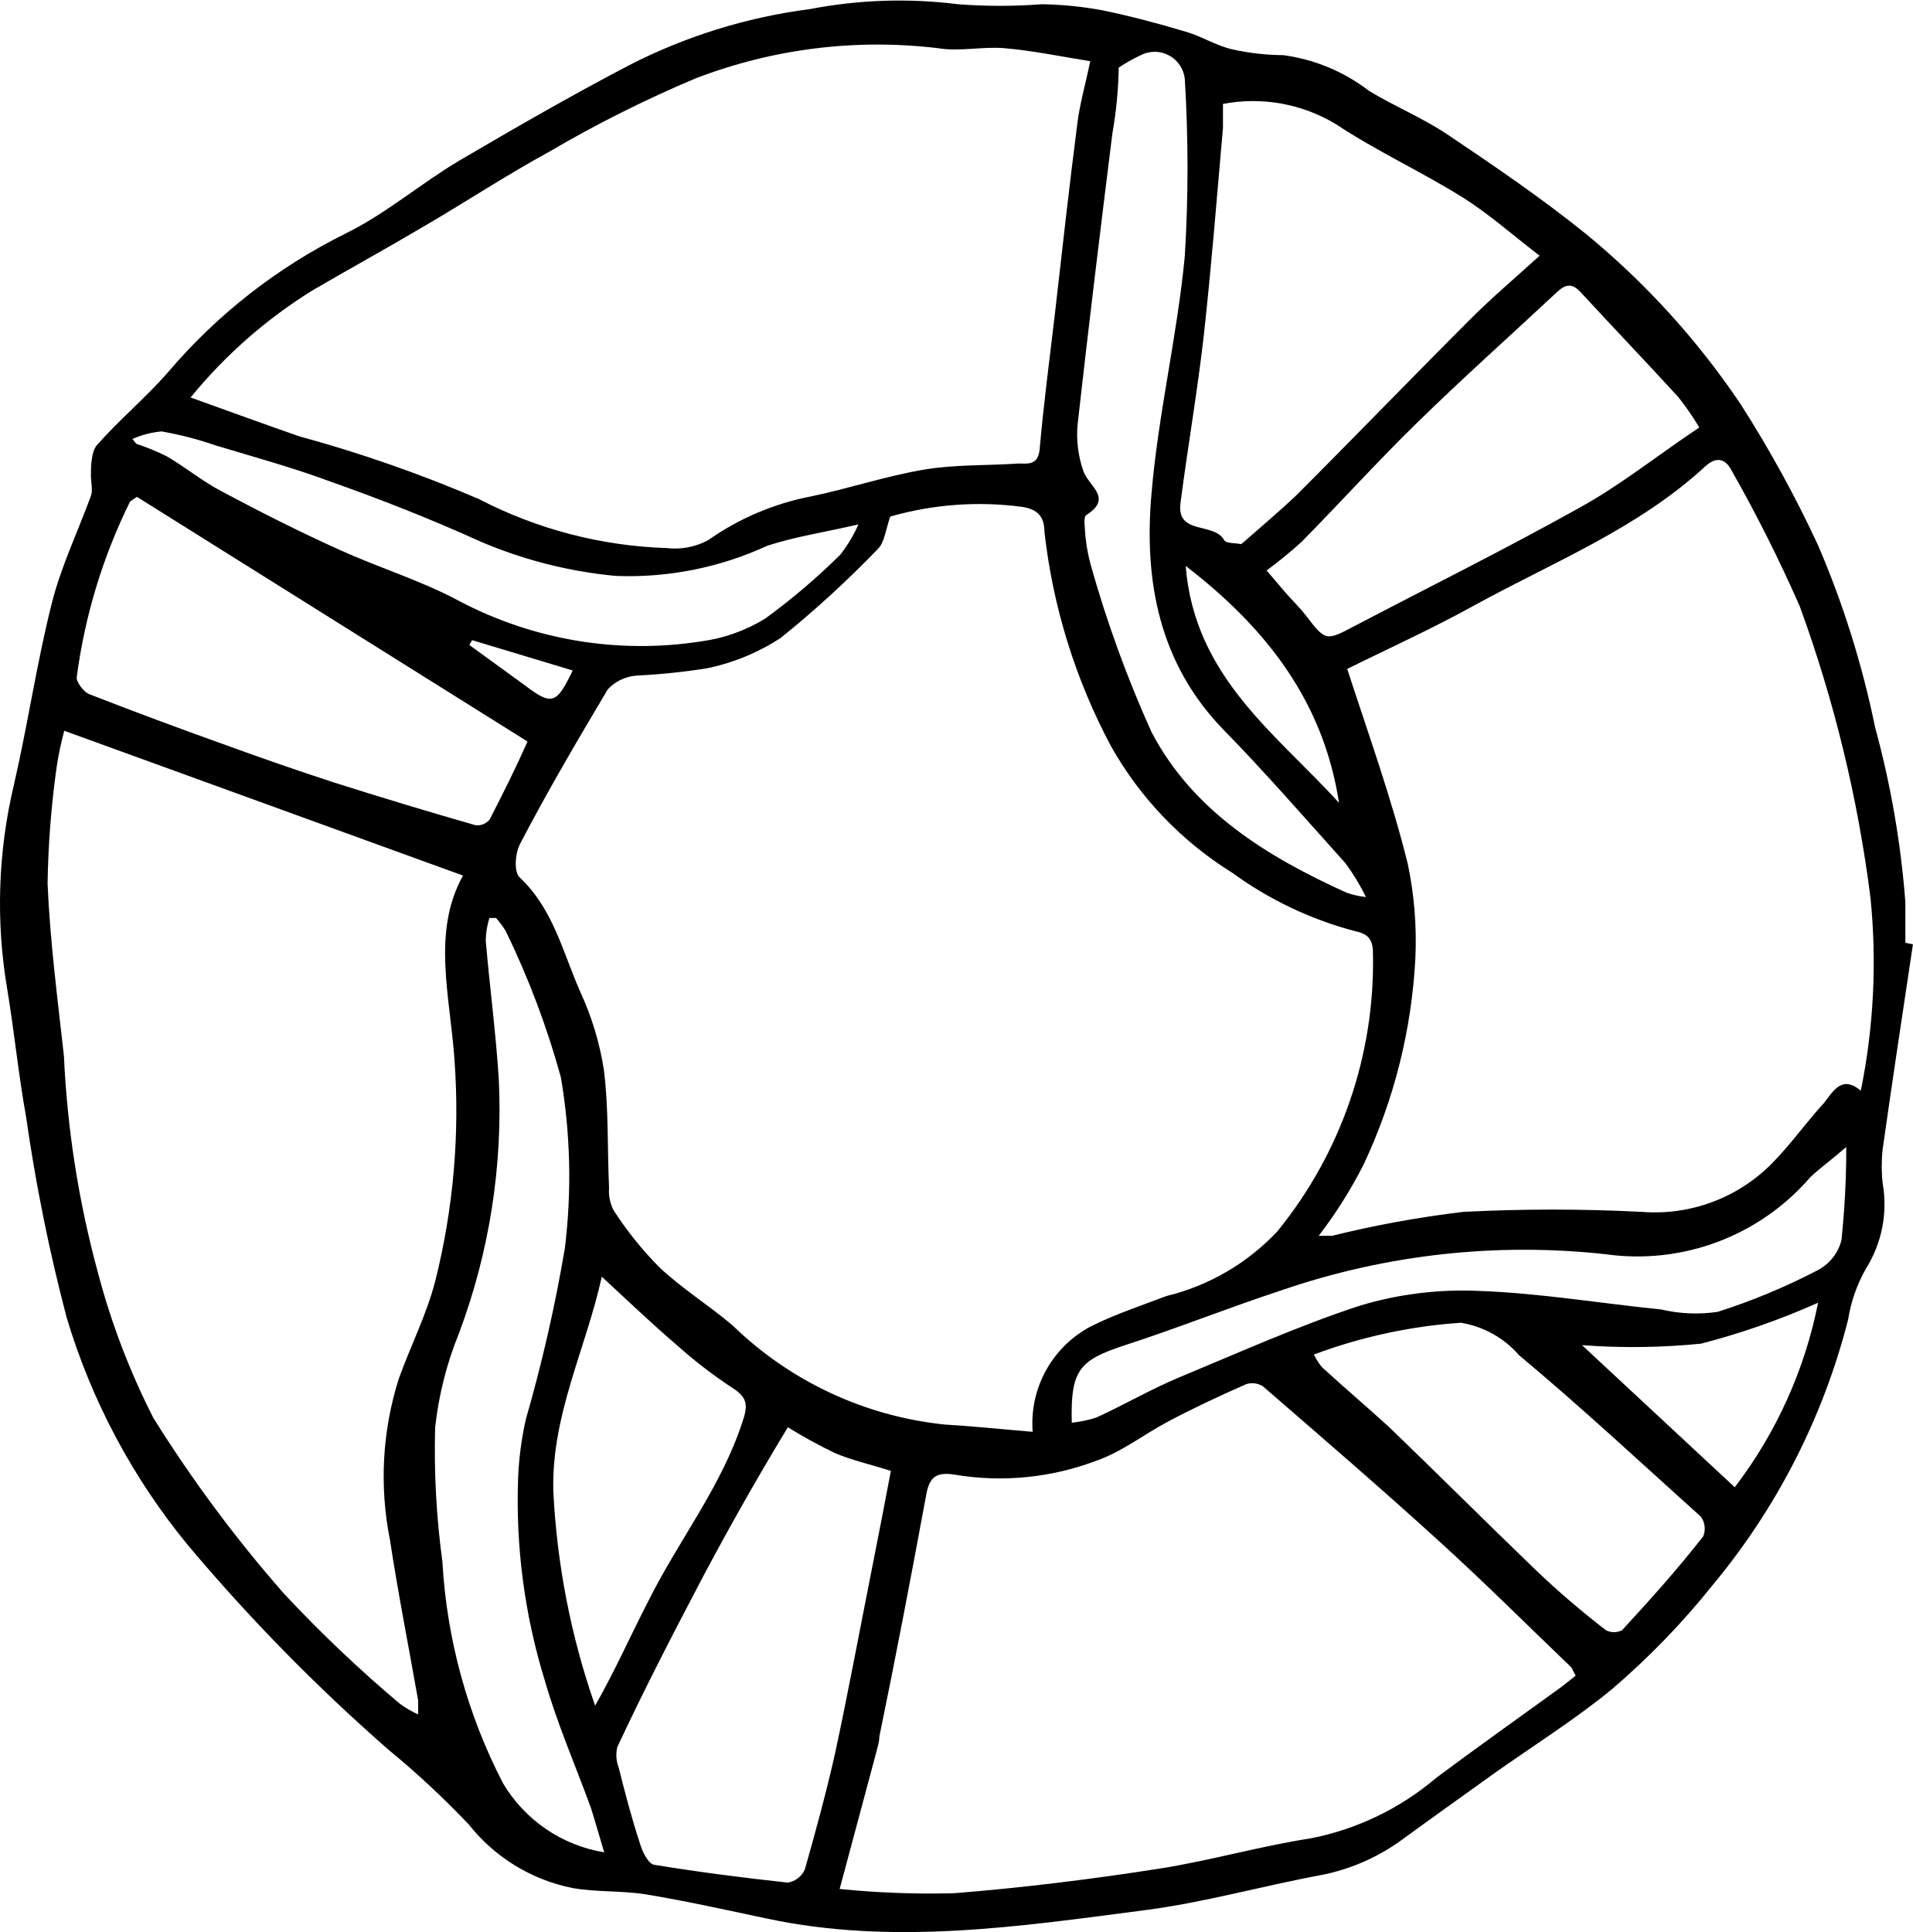
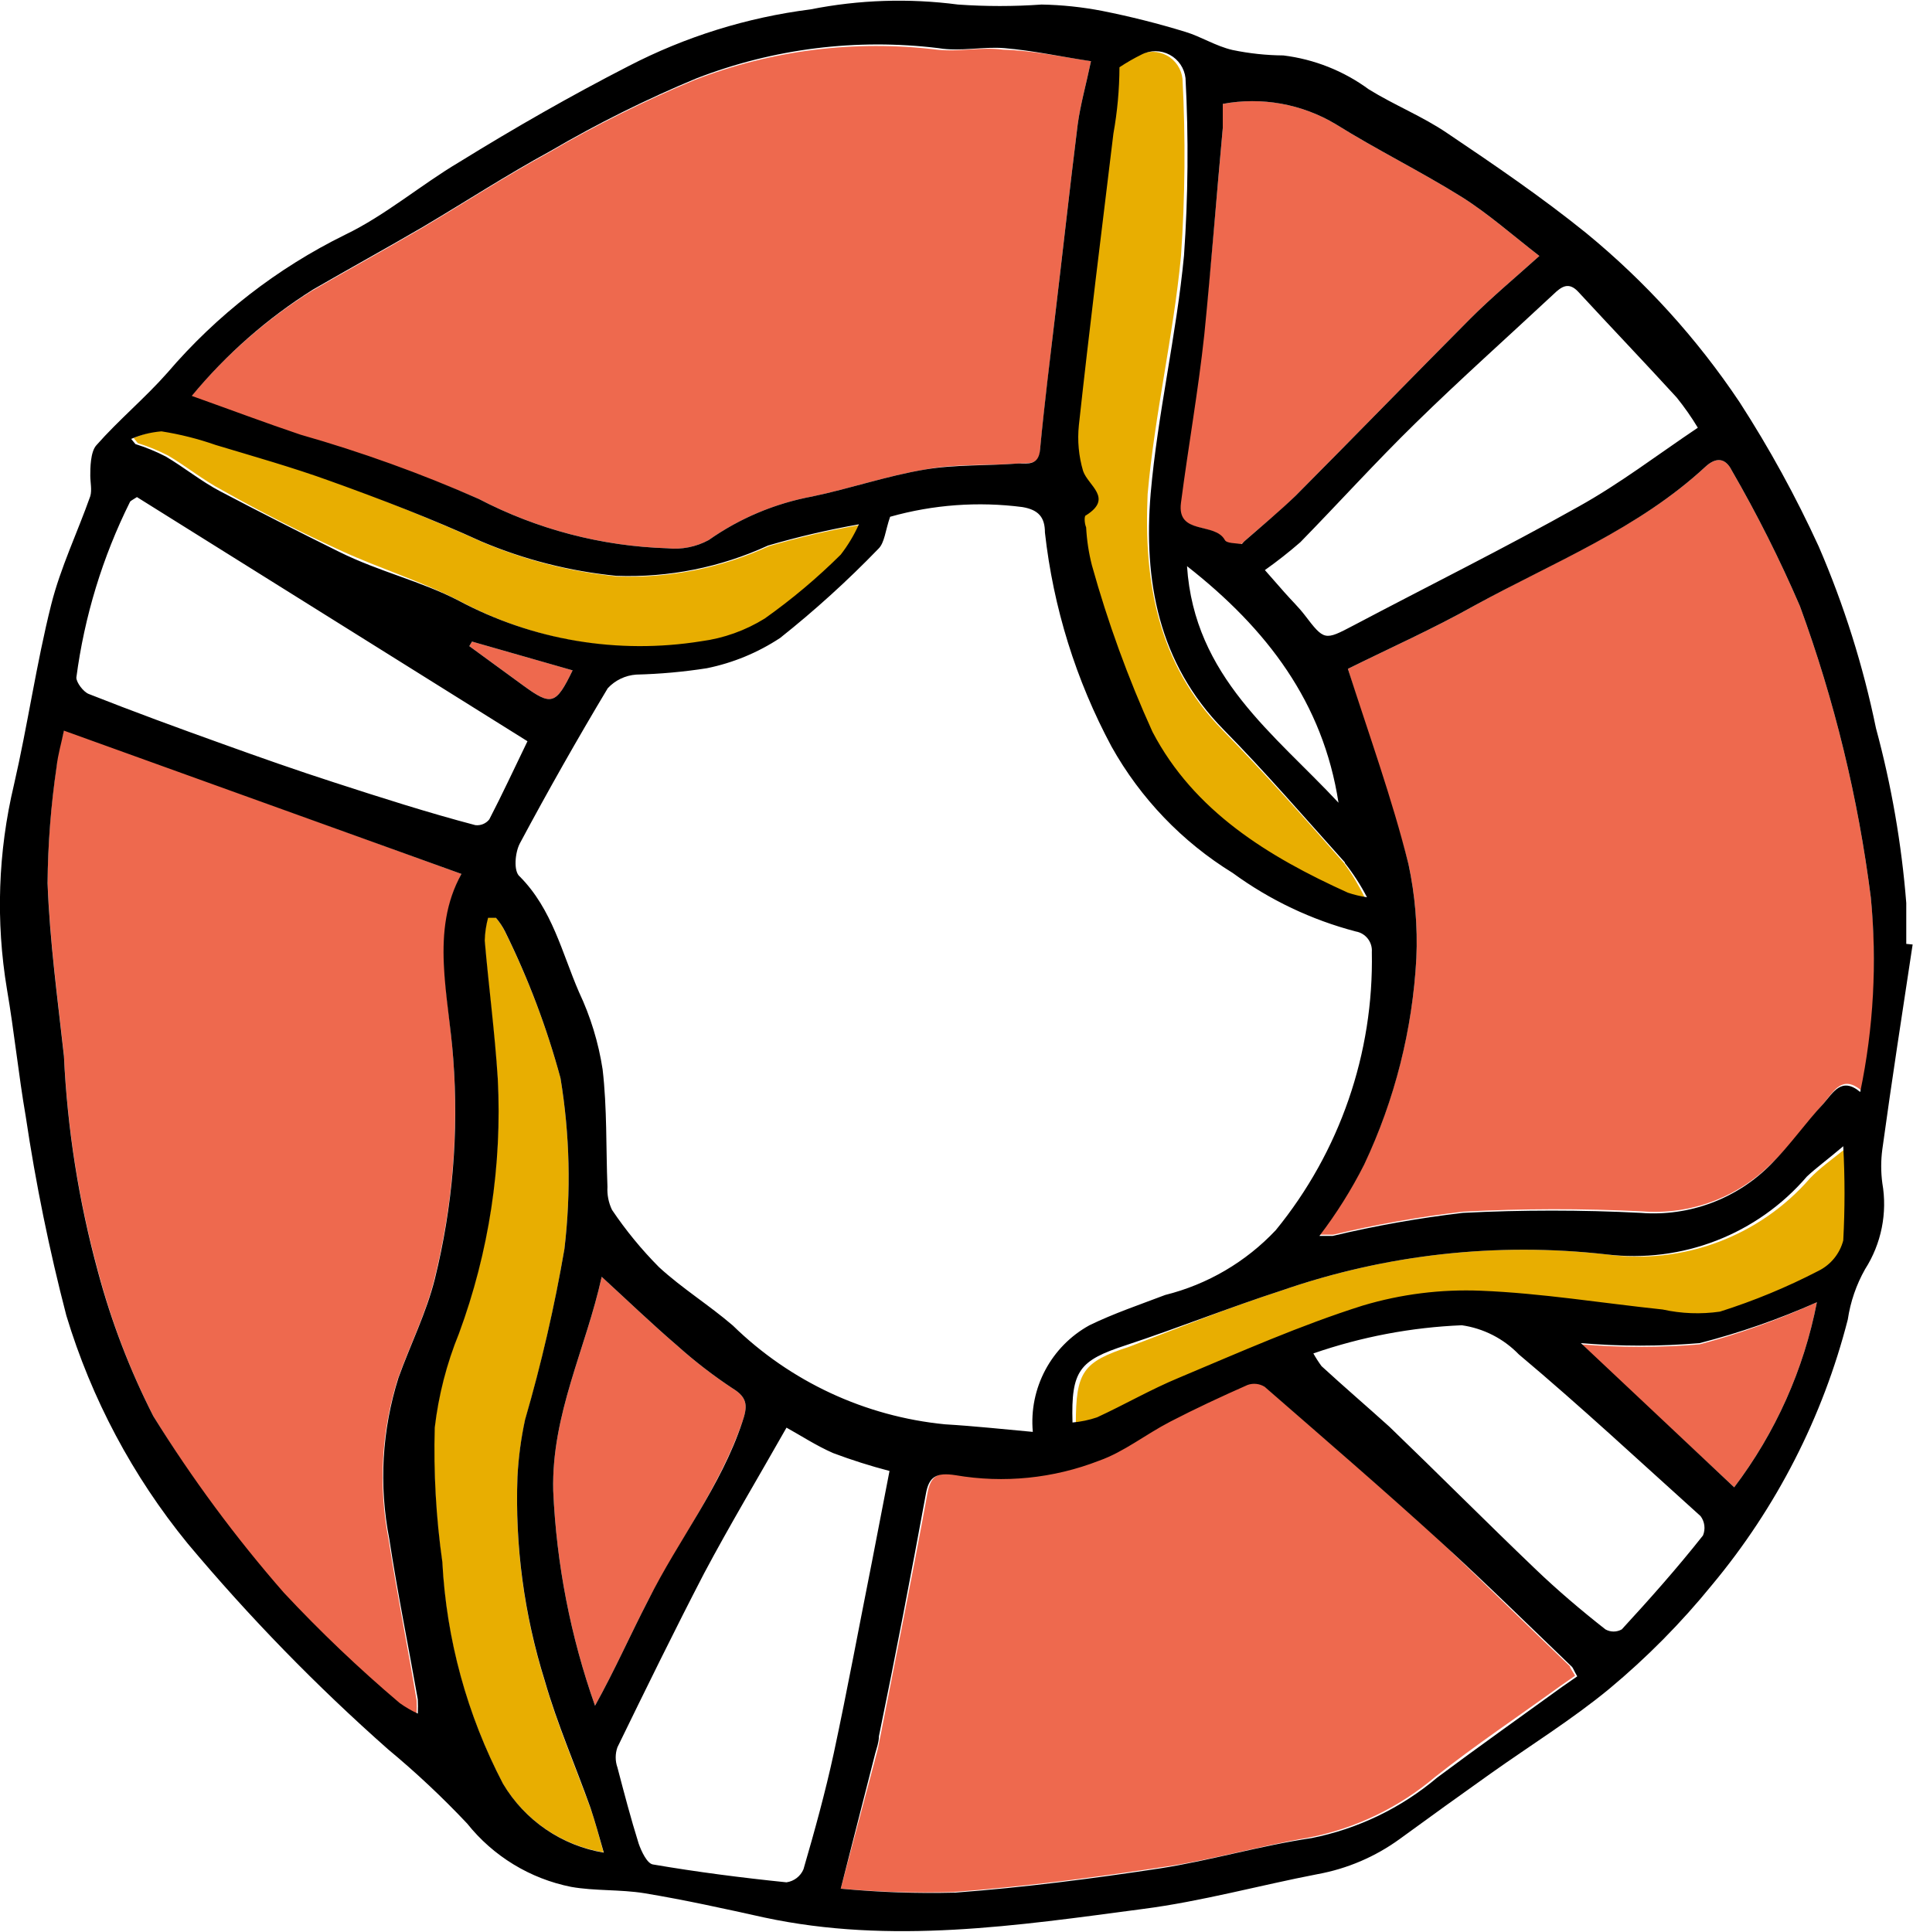
- <svg xmlns="http://www.w3.org/2000/svg" viewBox="0 0 63.13 63.77">
+ <svg xmlns="http://www.w3.org/2000/svg" viewBox="0 0 63.13 63.78">
+   <defs>
+     <style>.cls-1{fill:#ee694e;}.cls-2{fill:#e8ae01;}</style>
+   </defs>
  <g id="Layer_2" data-name="Layer 2">
    <g id="Layer_1-2" data-name="Layer 1">
-       <path d="M63.13,31.17c-.34,2.26-.68,4.51-1,6.77a5.14,5.14,0,0,0,0,1.11,4,4,0,0,1-.56,2.84,5,5,0,0,0-.58,1.67,22.32,22.32,0,0,1-4.47,8.76,25.33,25.33,0,0,1-3.34,3.45c-1.22,1-2.61,1.87-3.92,2.8-1,.72-2,1.43-3,2.16a6.7,6.7,0,0,1-2.71,1.17c-1.93.36-3.83.9-5.77,1.15-4.15.54-8.32,1.17-12.5.27-1.32-.28-2.63-.57-3.95-.79-.8-.13-1.63-.07-2.43-.21a5.82,5.82,0,0,1-3.43-2.1,29.19,29.19,0,0,0-2.63-2.45A61.65,61.65,0,0,1,6.2,51a21.55,21.55,0,0,1-4-7.51A58.62,58.62,0,0,1,.86,36.86c-.25-1.39-.39-2.81-.62-4.2A16.92,16.92,0,0,1,.46,25.9c.46-2,.75-4,1.24-5.95C2,18.73,2.56,17.57,3,16.37c.07-.2,0-.45,0-.68s0-.77.2-1c.74-.84,1.61-1.56,2.35-2.41A18.45,18.45,0,0,1,11.4,7.71c1.33-.65,2.48-1.65,3.76-2.41C17,4.22,18.84,3.16,20.73,2.17a18.13,18.13,0,0,1,6-1.87A15.54,15.54,0,0,1,31.62.14a18.14,18.14,0,0,0,2.76,0,11.85,11.85,0,0,1,2,.2c.92.19,1.83.43,2.73.7.54.15,1,.46,1.56.59a7.94,7.94,0,0,0,1.68.19A5.93,5.93,0,0,1,45.18,3c.84.51,1.77.89,2.59,1.44,1.56,1.05,3.12,2.11,4.58,3.29a26.19,26.19,0,0,1,5.08,5.59A39.24,39.24,0,0,1,60,18a30.88,30.88,0,0,1,1.88,6,30.81,30.81,0,0,1,1,5.77c0,.45,0,.9,0,1.35ZM29.38,17.05c-.16.46-.19.85-.4,1.06a34.53,34.53,0,0,1-3.22,2.95,7.11,7.11,0,0,1-2.43,1A22.16,22.16,0,0,1,21,22.3a1.45,1.45,0,0,0-.94.45c-1,1.68-2,3.38-2.9,5.11-.16.31-.21.93,0,1.11,1.11,1.05,1.42,2.49,2,3.79a9.69,9.69,0,0,1,.77,2.56c.16,1.28.11,2.58.17,3.88a1.41,1.41,0,0,0,.15.75,11.82,11.82,0,0,0,1.5,1.87c.75.71,1.64,1.26,2.43,1.93a11.76,11.76,0,0,0,7,3.27c1,.06,1.92.16,2.9.24A3.62,3.62,0,0,1,36,43.78c.8-.4,1.65-.68,2.49-1a7.44,7.44,0,0,0,3.66-2.13,14.07,14.07,0,0,0,3.16-9.19c0-.44-.15-.63-.57-.72a12.1,12.1,0,0,1-4.07-1.93,11.63,11.63,0,0,1-4-4.17,19.7,19.7,0,0,1-2.2-7.07c0-.5-.21-.76-.74-.84A10.68,10.68,0,0,0,29.38,17.05ZM61.41,36a21.25,21.25,0,0,0,.32-6.36A44.11,44.11,0,0,0,59.39,20a49.34,49.34,0,0,0-2.25-4.48c-.22-.42-.53-.43-.86-.13-2.23,2.06-5,3.15-7.64,4.6-1.37.76-2.81,1.41-4.18,2.09.71,2.18,1.47,4.29,2,6.44a12.34,12.34,0,0,1,.25,3.1A18.16,18.16,0,0,1,45,38.44a15,15,0,0,1-1.48,2.35c.17,0,.31,0,.44,0A35.54,35.54,0,0,1,48.3,40a57.48,57.48,0,0,1,5.87,0,5.44,5.44,0,0,0,4.31-1.6c.62-.63,1.14-1.37,1.72-2C60.51,36,60.79,35.48,61.41,36ZM6.29,13.12c1.28.46,2.43.88,3.58,1.28a45.15,45.15,0,0,1,5.93,2.07A14.46,14.46,0,0,0,22,18.09a2.32,2.32,0,0,0,1.37-.26,8.79,8.79,0,0,1,3.42-1.45c1.24-.26,2.46-.67,3.71-.88,1-.17,2.07-.13,3.11-.2.3,0,.65.07.7-.47.13-1.48.33-3,.5-4.44.24-2.09.47-4.19.74-6.28.08-.67.27-1.32.43-2.09-1-.16-1.91-.35-2.84-.43-.73-.06-1.47.12-2.19,0a16.7,16.7,0,0,0-8,1A40.81,40.81,0,0,0,18.14,5c-1.43.78-2.79,1.68-4.2,2.5-1.2.71-2.42,1.38-3.62,2.08A16.24,16.24,0,0,0,6.29,13.12Zm-4.17,11a11,11,0,0,0-.25,1.19,31.19,31.19,0,0,0-.3,3.85c.08,1.91.33,3.8.54,5.7A32.92,32.92,0,0,0,3.23,42a24.05,24.05,0,0,0,1.83,4.8A44.54,44.54,0,0,0,9.37,52.6a44,44,0,0,0,3.83,3.64,3.68,3.68,0,0,0,.6.35c0-.23,0-.35,0-.46-.31-1.77-.66-3.52-.93-5.3a10.67,10.67,0,0,1,.29-5.32c.39-1.09.93-2.14,1.21-3.25A23.06,23.06,0,0,0,15,35c-.14-2.1-.76-4.23.28-6.1ZM52,55.31c-.1-.18-.12-.26-.17-.3-1.45-1.39-2.87-2.81-4.36-4.16-1.9-1.73-3.85-3.41-5.79-5.09a.65.65,0,0,0-.56-.07c-.86.38-1.72.78-2.55,1.22s-1.53,1-2.35,1.29a9,9,0,0,1-4.74.47c-.56-.08-.8.06-.91.65-.49,2.66-1,5.33-1.55,8,0,.19-.07.37-.11.55-.39,1.47-.79,2.94-1.2,4.48a29.72,29.72,0,0,0,3.78.14c2.26-.18,4.52-.46,6.76-.81,1.67-.26,3.31-.74,5-1a9.09,9.09,0,0,0,4.15-2c1.34-1,2.75-2,4.13-3ZM40.36,3.43c0,.29,0,.54,0,.79-.2,2.28-.38,4.56-.63,6.83-.21,1.85-.53,3.69-.77,5.54-.15,1.09,1.11.63,1.44,1.24.06.11.36.09.56.13,0,0,.07-.06.11-.09.57-.5,1.16-1,1.69-1.5,1.94-1.94,3.84-3.91,5.78-5.85.71-.71,1.48-1.36,2.27-2.08-.89-.68-1.67-1.38-2.55-1.93C46.9,5.66,45.45,5,44.09,4.1A5.29,5.29,0,0,0,40.36,3.43ZM26,47.11c-1,1.65-1.88,3.21-2.73,4.8-1,1.9-2,3.83-2.9,5.76a1.16,1.16,0,0,0,.05.68c.21.84.43,1.68.7,2.5.08.27.27.66.46.7,1.47.24,2.94.43,4.42.59a.75.75,0,0,0,.56-.43c.36-1.27.71-2.55,1-3.84.45-2.1.84-4.21,1.26-6.32.2-1,.39-2,.58-3-.69-.22-1.29-.35-1.85-.59A16.91,16.91,0,0,1,26,47.11Zm-8.6-22.64L4.52,16.4a2.55,2.55,0,0,0-.23.16,18.53,18.53,0,0,0-1.76,5.81c0,.15.22.46.41.54,1.46.57,2.94,1.12,4.42,1.65,1.21.44,2.44.87,3.67,1.27q2.33.74,4.67,1.41a.53.53,0,0,0,.46-.19C16.58,26.23,17,25.4,17.41,24.47Zm-1,5.83h-.25a2.79,2.79,0,0,0-.12.74c.13,1.53.33,3,.43,4.57A21,21,0,0,1,15.15,44a11.63,11.63,0,0,0-.79,3.12,27.42,27.42,0,0,0,.24,4.43,18.12,18.12,0,0,0,2,7.31,4.78,4.78,0,0,0,3.34,2.28c-.18-.59-.29-1-.44-1.47-.51-1.4-1.11-2.77-1.52-4.2a20.12,20.12,0,0,1-.88-6.72,10.87,10.87,0,0,1,.25-1.89,51.18,51.18,0,0,0,1.29-5.65,19.45,19.45,0,0,0-.13-5.65,28.06,28.06,0,0,0-1.82-4.83A3.28,3.28,0,0,0,16.37,30.3ZM56.08,14.11a9.21,9.21,0,0,0-.69-1c-1.07-1.17-2.17-2.32-3.24-3.48-.33-.35-.56-.19-.83.07-1.52,1.42-3.07,2.8-4.56,4.26-1.3,1.27-2.52,2.62-3.8,3.92a14.39,14.39,0,0,1-1.16.95l.64.75c.22.25.46.48.66.74.65.85.66.84,1.61.34,2.48-1.3,5-2.55,7.45-3.92C53.5,16,54.74,15,56.08,14.11Zm-11,15.5a7.33,7.33,0,0,0-.68-1.12c-1.33-1.48-2.65-3-4-4.38-2.15-2.2-2.65-4.93-2.4-7.8.22-2.63.85-5.22,1.1-7.85a47.73,47.73,0,0,0,0-5.86,1,1,0,0,0-1.45-.78,5.88,5.88,0,0,0-.73.41,13.89,13.89,0,0,1-.21,2.18c-.4,3.2-.79,6.41-1.15,9.62a3.68,3.68,0,0,0,.19,1.51c.16.5,1,.89.1,1.46-.08.05-.06.27-.05.41a5.82,5.82,0,0,0,.2,1.25,39.09,39.09,0,0,0,2,5.5c1.37,2.62,3.82,4.12,6.45,5.31A3.07,3.07,0,0,0,45.08,29.61Zm-1.72,15.1a2.28,2.28,0,0,0,.26.41c.75.69,1.52,1.34,2.24,2,1.62,1.56,3.2,3.14,4.81,4.69.75.72,1.54,1.39,2.33,2a.59.59,0,0,0,.53,0c.92-1,1.82-2,2.68-3.1a.67.67,0,0,0-.08-.65c-2-1.8-3.93-3.6-6-5.33a3.23,3.23,0,0,0-1.92-1.07A17.11,17.11,0,0,0,43.36,44.71Zm-23.5-2.57c-.52,2.37-1.66,4.55-1.6,7.06a25.18,25.18,0,0,0,1.38,7.1c.66-1.16,1.18-2.34,1.77-3.48,1-2,2.39-3.74,3.09-5.88.17-.5.2-.79-.3-1.11a15.67,15.67,0,0,1-1.85-1.42C21.5,43.68,20.69,42.91,19.86,42.14ZM4.37,14.49l.13.16a7.47,7.47,0,0,1,1,.41c.62.36,1.17.82,1.8,1.15,1.29.69,2.6,1.35,3.93,1.95s2.66,1,3.91,1.67a12.87,12.87,0,0,0,8,1.34,5.39,5.39,0,0,0,2.11-.75,21.61,21.61,0,0,0,2.48-2.11,4.77,4.77,0,0,0,.6-1c-1.13.26-2.07.4-3,.7a10.92,10.92,0,0,1-5,1,14.87,14.87,0,0,1-4.44-1.12c-1.63-.74-3.3-1.4-5-2-1.24-.46-2.52-.81-3.78-1.19a11.36,11.36,0,0,0-1.78-.46A3.06,3.06,0,0,0,4.37,14.49ZM60.93,37.86c-.52.45-.89.71-1.19,1A7.53,7.53,0,0,1,53,41.4a24.62,24.62,0,0,0-10.71,1.19c-1.74.57-3.43,1.25-5.16,1.81-1.53.5-1.8.83-1.76,2.56a4,4,0,0,0,.81-.17c.92-.42,1.79-.93,2.72-1.32,2-.83,4-1.73,6-2.38a11.73,11.73,0,0,1,3.91-.48c2,.07,4,.41,6,.61a5,5,0,0,0,1.88.08,20.7,20.7,0,0,0,3.27-1.36,1.55,1.55,0,0,0,.81-1A29.06,29.06,0,0,0,60.93,37.86ZM57.25,49.09A14.77,14.77,0,0,0,60,43a24.73,24.73,0,0,1-3.86,1.35,22.44,22.44,0,0,1-3.93.05ZM39.13,18.68c.29,3.67,3,5.55,5.06,7.82C43.68,23.18,41.82,20.75,39.13,18.68ZM18.9,22.13l-3.32-1-.09.16,1.79,1.3C18.21,23.3,18.36,23.26,18.9,22.13Z" />
+       <path class="cls-1" d="M60.22,43.24a14.78,14.78,0,0,1-2.73,6.11l-5.06-4.72a23.33,23.33,0,0,0,3.92,0A24.48,24.48,0,0,0,60.22,43.24Z" transform="translate(-0.25 -0.25)" />
+       <path class="cls-1" d="M19.15,22.38c-.55,1.14-.7,1.18-1.63.5l-1.78-1.3.09-.15Z" transform="translate(-0.25 -0.25)" />
+       <path class="cls-1" d="M21.65,53.07c-.59,1.14-1.11,2.32-1.76,3.49a24.5,24.5,0,0,1-1.38-7.1c-.06-2.52,1.08-4.69,1.6-7.06.83.76,1.64,1.54,2.49,2.27a15.81,15.81,0,0,0,1.84,1.42c.51.31.48.61.31,1.11C24,49.33,22.67,51.11,21.65,53.07Z" transform="translate(-0.25 -0.25)" />
+       <path class="cls-1" d="M52.07,55.26c0,.05.06.12.17.31l-.49.34c-1.38,1-2.79,1.94-4.13,3a9.2,9.2,0,0,1-4.15,2c-1.67.28-3.31.77-5,1-2.24.34-4.5.63-6.76.8A31.62,31.62,0,0,1,28,62.6l1.19-4.48c.05-.18.08-.37.12-.56.52-2.66,1.06-5.32,1.55-8,.1-.58.34-.72.91-.64a8.91,8.91,0,0,0,4.74-.48c.82-.33,1.55-.88,2.35-1.29s1.69-.83,2.55-1.21a.65.65,0,0,1,.56.06c1.94,1.69,3.89,3.37,5.79,5.1C49.19,52.46,50.62,53.87,52.07,55.26Z" transform="translate(-0.25 -0.25)" />
+       <path class="cls-1" d="M14,56.38a4.55,4.55,0,0,1,0,.47,3.68,3.68,0,0,1-.6-.35,45.42,45.42,0,0,1-3.82-3.64A44.3,44.3,0,0,1,5.31,47a24.38,24.38,0,0,1-1.83-4.81,32.83,32.83,0,0,1-1.12-7.11c-.21-1.9-.47-3.8-.54-5.71a28,28,0,0,1,.3-3.85c0-.39.16-.78.24-1.18L15.48,29.1c-1,1.88-.42,4-.27,6.1a23,23,0,0,1-.63,7.31c-.28,1.12-.81,2.17-1.2,3.26a10.78,10.78,0,0,0-.3,5.32C13.35,52.86,13.71,54.62,14,56.38Z" transform="translate(-0.25 -0.25)" />
+       <path class="cls-1" d="M36.26,2.27c-.16.77-.35,1.43-.44,2.1-.26,2.09-.49,4.18-.74,6.27-.17,1.48-.36,3-.5,4.44,0,.54-.4.45-.7.47-1,.08-2.09,0-3.1.2-1.26.21-2.47.63-3.72.89a8.69,8.69,0,0,0-3.42,1.44,2.35,2.35,0,0,1-1.36.27,14.44,14.44,0,0,1-6.23-1.63,45.66,45.66,0,0,0-5.93-2.07c-1.16-.39-2.3-.82-3.59-1.28a16.82,16.82,0,0,1,4-3.51c1.21-.7,2.43-1.37,3.63-2.07,1.4-.83,2.77-1.72,4.2-2.5a40.06,40.06,0,0,1,4.82-2.4,16.55,16.55,0,0,1,8-1c.71.08,1.46-.1,2.18,0C34.35,1.92,35.27,2.12,36.26,2.27Z" transform="translate(-0.25 -0.25)" />
+       <path class="cls-1" d="M41.2,18.21c-.19,0-.49,0-.55-.13-.33-.61-1.59-.15-1.45-1.23.24-1.85.57-3.69.77-5.55.26-2.27.43-4.55.64-6.82,0-.25,0-.51,0-.8a5.35,5.35,0,0,1,3.73.67c1.36.85,2.81,1.56,4.17,2.41.87.55,1.66,1.25,2.55,1.94-.79.71-1.57,1.36-2.28,2.07-1.93,1.94-3.84,3.91-5.77,5.85-.53.53-1.13,1-1.7,1.51C41.28,18.16,41.24,18.22,41.2,18.21Z" transform="translate(-0.25 -0.25)" />
+       <path class="cls-1" d="M48.54,40.25a37.44,37.44,0,0,0-4.29.76l-.44,0a15.1,15.1,0,0,0,1.48-2.36A18.25,18.25,0,0,0,47,31.88a12.26,12.26,0,0,0-.26-3.1c-.58-2.16-1.34-4.26-2-6.45,1.37-.68,2.81-1.32,4.18-2.09,2.6-1.44,5.41-2.53,7.63-4.59.34-.31.65-.29.86.13a42.62,42.62,0,0,1,2.25,4.48A44,44,0,0,1,62,29.88a21.3,21.3,0,0,1-.31,6.37c-.62-.52-.9,0-1.21.38-.59.67-1.1,1.41-1.73,2a5.43,5.43,0,0,1-4.3,1.61A57.68,57.68,0,0,0,48.54,40.25Z" transform="translate(-0.25 -0.25)" />
+       <path class="cls-2" d="M42.56,42.85a24.36,24.36,0,0,1,10.71-1.19A7.52,7.52,0,0,0,60,39.14c.31-.32.67-.58,1.2-1a28.91,28.91,0,0,1,0,3.11,1.56,1.56,0,0,1-.81,1,20.55,20.55,0,0,1-3.26,1.35,5.28,5.28,0,0,1-1.89-.07c-2-.21-4-.54-6-.62a11.91,11.91,0,0,0-3.9.49c-2.07.65-4.06,1.54-6.06,2.38-.92.38-1.8.89-2.71,1.31a3.42,3.42,0,0,1-.81.17c0-1.72.23-2.05,1.76-2.55C39.14,44.09,40.83,43.41,42.56,42.85Z" transform="translate(-0.25 -0.25)" />
+       <path class="cls-2" d="M18.75,35.84a20.1,20.1,0,0,1,.13,5.64,51.4,51.4,0,0,1-1.3,5.66A11.8,11.8,0,0,0,17.33,49a20.09,20.09,0,0,0,.89,6.72c.41,1.43,1,2.8,1.51,4.2.16.44.27.89.44,1.48a4.78,4.78,0,0,1-3.33-2.28,17.81,17.81,0,0,1-2-7.32,26.34,26.34,0,0,1-.25-4.43,11.87,11.87,0,0,1,.8-3.11,21.17,21.17,0,0,0,1.28-8.41c-.1-1.52-.3-3-.43-4.56a3.24,3.24,0,0,1,.11-.75h.26a2.21,2.21,0,0,1,.3.45A26.73,26.73,0,0,1,18.75,35.84Z" transform="translate(-0.25 -0.25)" />
+       <path class="cls-2" d="M16.18,18.15a15.26,15.26,0,0,0,4.45,1.13,11,11,0,0,0,5-1,28.12,28.12,0,0,1,3-.7,4.94,4.94,0,0,1-.6,1,19.86,19.86,0,0,1-2.49,2.11,5.29,5.29,0,0,1-2.1.75,12.71,12.71,0,0,1-8-1.34c-1.25-.65-2.62-1.07-3.91-1.66s-2.64-1.27-3.93-2c-.63-.33-1.19-.79-1.8-1.15a6.18,6.18,0,0,0-1-.41l-.14-.17a3.16,3.16,0,0,1,1-.25,10.2,10.2,0,0,1,1.79.45c1.26.38,2.54.74,3.78,1.19C12.88,16.76,14.56,17.41,16.18,18.15Z" transform="translate(-0.25 -0.25)" />
+       <path class="cls-2" d="M40.61,24.36c1.39,1.42,2.71,2.91,4,4.38a7.16,7.16,0,0,1,.68,1.13,3.66,3.66,0,0,1-.63-.15c-2.63-1.19-5.08-2.69-6.45-5.31a37.91,37.91,0,0,1-2-5.5,6.39,6.39,0,0,1-.19-1.25c0-.14,0-.36,0-.4.87-.57.07-1-.1-1.46a3.9,3.9,0,0,1-.18-1.51c.35-3.21.75-6.42,1.14-9.63a12.66,12.66,0,0,0,.22-2.17,6.58,6.58,0,0,1,.73-.42,1,1,0,0,1,1.45.78,47.73,47.73,0,0,1-.05,5.86c-.25,2.63-.87,5.22-1.1,7.85C38,19.43,38.45,22.16,40.61,24.36Z" transform="translate(-0.25 -0.25)" />
+       <path d="M57.49,49.35a14.78,14.78,0,0,0,2.73-6.11,24.48,24.48,0,0,1-3.87,1.35,23.33,23.33,0,0,1-3.92,0ZM48.5,44a17.12,17.12,0,0,0-4.9.93,4,4,0,0,0,.27.42c.74.68,1.51,1.34,2.24,2,1.61,1.55,3.19,3.14,4.81,4.69.74.71,1.53,1.38,2.32,2a.55.55,0,0,0,.54,0c.92-1,1.81-2,2.68-3.1a.65.65,0,0,0-.08-.64c-2-1.8-3.94-3.61-6-5.34A3.26,3.26,0,0,0,48.5,44ZM47,31.88a18.25,18.25,0,0,1-1.72,6.81,15.1,15.1,0,0,1-1.48,2.36l.44,0a37.44,37.44,0,0,1,4.29-.76,57.68,57.68,0,0,1,5.88,0,5.43,5.43,0,0,0,4.3-1.61c.63-.63,1.14-1.37,1.73-2,.31-.35.59-.9,1.21-.38A21.3,21.3,0,0,0,62,29.88a44,44,0,0,0-2.34-9.62,42.62,42.62,0,0,0-2.25-4.48c-.21-.42-.52-.44-.86-.13-2.22,2.06-5,3.15-7.63,4.59-1.37.77-2.81,1.41-4.18,2.09.7,2.19,1.46,4.29,2,6.45A12.26,12.26,0,0,1,47,31.88ZM15.21,35.2c-.15-2.09-.77-4.22.27-6.1L2.36,24.37c-.08.4-.2.79-.24,1.18a28,28,0,0,0-.3,3.85c.07,1.91.33,3.81.54,5.71a32.83,32.83,0,0,0,1.12,7.11A24.38,24.38,0,0,0,5.31,47a44.3,44.3,0,0,0,4.31,5.83,45.42,45.42,0,0,0,3.82,3.64,3.68,3.68,0,0,0,.6.35,4.55,4.55,0,0,0,0-.47c-.31-1.76-.67-3.52-.94-5.29a10.78,10.78,0,0,1,.3-5.32c.39-1.09.92-2.14,1.2-3.26A23,23,0,0,0,15.21,35.2Zm2.45-10.48L4.77,16.66c-.15.1-.21.12-.23.16a18.41,18.41,0,0,0-1.77,5.8c0,.16.23.47.41.54,1.47.58,2.94,1.12,4.42,1.65,1.22.44,2.44.87,3.68,1.27,1.54.5,3.1,1,4.66,1.41a.51.51,0,0,0,.46-.19C16.82,26.49,17.21,25.65,17.66,24.72Zm-1.61-8a14.44,14.44,0,0,0,6.23,1.63,2.35,2.35,0,0,0,1.36-.27,8.69,8.69,0,0,1,3.42-1.44c1.25-.26,2.46-.68,3.72-.89,1-.17,2.07-.12,3.1-.2.3,0,.66.07.7-.47.14-1.48.33-3,.5-4.44.25-2.09.48-4.18.74-6.27.09-.67.28-1.33.44-2.1-1-.15-1.91-.35-2.85-.43-.72-.06-1.47.12-2.18,0a16.55,16.55,0,0,0-8,1,40.06,40.06,0,0,0-4.82,2.4c-1.43.78-2.8,1.67-4.2,2.5-1.2.7-2.42,1.37-3.63,2.07a16.82,16.82,0,0,0-4,3.51c1.29.46,2.43.89,3.59,1.28A45.66,45.66,0,0,1,16.05,16.72Zm25.26,1.41c.57-.5,1.17-1,1.7-1.51,1.93-1.94,3.84-3.91,5.77-5.85.71-.71,1.49-1.36,2.28-2.07-.89-.69-1.68-1.39-2.55-1.94-1.36-.85-2.81-1.56-4.17-2.41a5.35,5.35,0,0,0-3.73-.67c0,.29,0,.55,0,.8C40.4,6.75,40.23,9,40,11.3c-.2,1.86-.53,3.7-.77,5.55-.14,1.08,1.12.62,1.45,1.23.06.11.36.1.55.13C41.24,18.22,41.28,18.16,41.31,18.13Zm3.12,8.62c-.51-3.31-2.36-5.74-5-7.81C39.67,22.6,42.33,24.49,44.43,26.75ZM30.81,49.57c-.49,2.67-1,5.33-1.55,8,0,.19-.07.38-.12.56L28,62.6a31.62,31.62,0,0,0,3.78.13c2.26-.17,4.52-.46,6.76-.8,1.67-.26,3.31-.75,5-1a9.2,9.2,0,0,0,4.15-2c1.34-1,2.75-2,4.13-3l.49-.34c-.11-.19-.13-.26-.17-.31-1.45-1.39-2.88-2.8-4.36-4.15-1.9-1.73-3.85-3.41-5.79-5.1a.65.65,0,0,0-.56-.06c-.86.38-1.72.78-2.55,1.21s-1.53,1-2.35,1.29a8.91,8.91,0,0,1-4.74.48C31.15,48.85,30.91,49,30.81,49.57ZM20.63,57.93a1,1,0,0,0,0,.67c.22.84.44,1.68.7,2.51.09.26.28.66.47.69,1.46.25,2.94.44,4.41.59a.72.72,0,0,0,.56-.43c.37-1.27.72-2.54,1-3.83.45-2.1.84-4.21,1.26-6.32.19-1,.39-2,.58-3a18.67,18.67,0,0,1-1.86-.59c-.55-.24-1.07-.58-1.54-.84-.94,1.66-1.87,3.21-2.72,4.81C22.52,54.06,21.57,56,20.63,57.93Zm42.75-26.5c-.34,2.25-.69,4.5-1,6.76a4.21,4.21,0,0,0,0,1.12,4,4,0,0,1-.57,2.84,4.81,4.81,0,0,0-.57,1.66,22.34,22.34,0,0,1-4.48,8.76A24.82,24.82,0,0,1,53.37,56c-1.21,1-2.61,1.87-3.92,2.8-1,.71-2,1.43-3,2.16a6.63,6.63,0,0,1-2.71,1.16c-1.92.37-3.83.9-5.77,1.15-4.15.55-8.31,1.18-12.5.28-1.31-.29-2.62-.58-3.95-.8-.8-.13-1.63-.07-2.42-.21a5.85,5.85,0,0,1-3.43-2.09A29.2,29.2,0,0,0,13.06,58a63.48,63.48,0,0,1-6.62-6.8,21.93,21.93,0,0,1-4-7.52A63,63,0,0,1,1.1,37.11c-.24-1.39-.38-2.8-.62-4.2a17.05,17.05,0,0,1,.23-6.75c.46-2,.74-4,1.23-5.95.31-1.23.87-2.39,1.29-3.58.06-.2,0-.46,0-.68s0-.78.2-1c.74-.84,1.61-1.56,2.35-2.4A18.41,18.41,0,0,1,11.64,8c1.33-.64,2.49-1.64,3.77-2.4C17.24,4.47,19.09,3.41,21,2.43A18,18,0,0,1,27,.56,15,15,0,0,1,31.87.4a19.54,19.54,0,0,0,2.76,0,11.64,11.64,0,0,1,2,.21,28.15,28.15,0,0,1,2.74.69c.53.16,1,.47,1.56.6a8.55,8.55,0,0,0,1.68.18A6,6,0,0,1,45.43,3.2c.84.52,1.77.89,2.58,1.44,1.56,1.05,3.13,2.12,4.59,3.3a25.68,25.68,0,0,1,5.07,5.59,37.8,37.8,0,0,1,2.61,4.76,30.66,30.66,0,0,1,1.89,6,31.62,31.62,0,0,1,1,5.77c0,.45,0,.9,0,1.35ZM42,19.07l.65.74c.22.25.46.48.66.74.65.85.66.85,1.61.35,2.48-1.31,5-2.56,7.44-3.93,1.35-.75,2.59-1.7,3.93-2.6a8.93,8.93,0,0,0-.7-1c-1.07-1.17-2.16-2.31-3.24-3.48-.32-.35-.56-.18-.82.07-1.52,1.42-3.08,2.81-4.56,4.26-1.3,1.27-2.53,2.63-3.8,3.93A15,15,0,0,1,42,19.07ZM17.52,22.88c.93.68,1.08.64,1.63-.5l-3.32-.95-.09.15ZM20.11,42.4c-.52,2.37-1.66,4.54-1.6,7.06a24.5,24.5,0,0,0,1.38,7.1c.65-1.17,1.17-2.35,1.76-3.49,1-2,2.39-3.74,3.1-5.87.17-.5.2-.8-.31-1.11a15.81,15.81,0,0,1-1.84-1.42C21.75,43.94,20.94,43.16,20.11,42.4ZM15.39,20.08a12.71,12.71,0,0,0,8,1.34,5.29,5.29,0,0,0,2.1-.75A19.86,19.86,0,0,0,28,18.56a4.94,4.94,0,0,0,.6-1,28.12,28.12,0,0,0-3,.7,11,11,0,0,1-5,1,15.26,15.26,0,0,1-4.45-1.13c-1.62-.74-3.3-1.39-5-2-1.24-.45-2.52-.81-3.78-1.19a10.2,10.2,0,0,0-1.79-.45,3.16,3.16,0,0,0-1,.25l.14.17a6.18,6.18,0,0,1,1,.41c.61.36,1.17.82,1.8,1.15,1.29.68,2.6,1.34,3.93,2S14.14,19.43,15.39,20.08ZM53.27,41.66a24.36,24.36,0,0,0-10.71,1.19c-1.73.56-3.42,1.24-5.15,1.81-1.53.5-1.81.83-1.76,2.55a3.42,3.42,0,0,0,.81-.17c.91-.42,1.79-.93,2.71-1.31,2-.84,4-1.73,6.06-2.38a11.91,11.91,0,0,1,3.9-.49c2,.08,4,.41,6,.62a5.28,5.28,0,0,0,1.89.07,20.55,20.55,0,0,0,3.26-1.35,1.56,1.56,0,0,0,.81-1,28.91,28.91,0,0,0,0-3.11c-.53.45-.89.71-1.2,1A7.52,7.52,0,0,1,53.27,41.66Zm-34.39-.18a20.1,20.1,0,0,0-.13-5.64A26.73,26.73,0,0,0,16.92,31a2.21,2.21,0,0,0-.3-.45h-.26a3.24,3.24,0,0,0-.11.75c.13,1.52.33,3,.43,4.56a21.17,21.17,0,0,1-1.28,8.41,11.87,11.87,0,0,0-.8,3.11,26.34,26.34,0,0,0,.25,4.43,17.81,17.81,0,0,0,2,7.32,4.78,4.78,0,0,0,3.33,2.28c-.17-.59-.28-1-.44-1.48-.5-1.4-1.1-2.77-1.51-4.2A20.09,20.09,0,0,1,17.33,49a11.8,11.8,0,0,1,.25-1.88A51.4,51.4,0,0,0,18.88,41.48ZM19.36,33a9.28,9.28,0,0,1,.78,2.55c.15,1.28.11,2.59.16,3.88a1.55,1.55,0,0,0,.15.76A12.94,12.94,0,0,0,22,42.08c.76.7,1.65,1.25,2.44,1.93a11.64,11.64,0,0,0,7,3.26c1,.06,1.91.16,2.9.25A3.64,3.64,0,0,1,36.21,44c.8-.39,1.66-.68,2.5-1a7.5,7.5,0,0,0,3.65-2.14,14.07,14.07,0,0,0,3.17-9.18A.64.64,0,0,0,45,31a12.06,12.06,0,0,1-4.06-1.93,11.47,11.47,0,0,1-4-4.17,19.51,19.51,0,0,1-2.2-7.07c0-.5-.21-.75-.74-.84a10.91,10.91,0,0,0-4.37.32c-.16.46-.18.86-.39,1.06A33.31,33.31,0,0,1,26,21.31a6.87,6.87,0,0,1-2.42,1,18,18,0,0,1-2.33.21,1.42,1.42,0,0,0-.94.45q-1.51,2.52-2.9,5.12c-.16.3-.22.93,0,1.1C18.48,30.27,18.8,31.71,19.36,33Zm25.28-4.28c-1.32-1.47-2.64-3-4-4.38-2.16-2.2-2.65-4.93-2.41-7.8.23-2.63.85-5.22,1.1-7.85a47.73,47.73,0,0,0,.05-5.86,1,1,0,0,0-1.45-.78,6.58,6.58,0,0,0-.73.42A12.66,12.66,0,0,1,37,4.66c-.39,3.21-.79,6.42-1.14,9.63A3.9,3.9,0,0,0,36,15.8c.17.49,1,.89.1,1.46-.07,0-.06.26,0,.4a6.39,6.39,0,0,0,.19,1.25,37.91,37.91,0,0,0,2,5.5c1.37,2.62,3.82,4.12,6.45,5.31a3.66,3.66,0,0,0,.63.15A7.16,7.16,0,0,0,44.64,28.74Z" transform="translate(-0.25 -0.25)" />
    </g>
  </g>
</svg>
